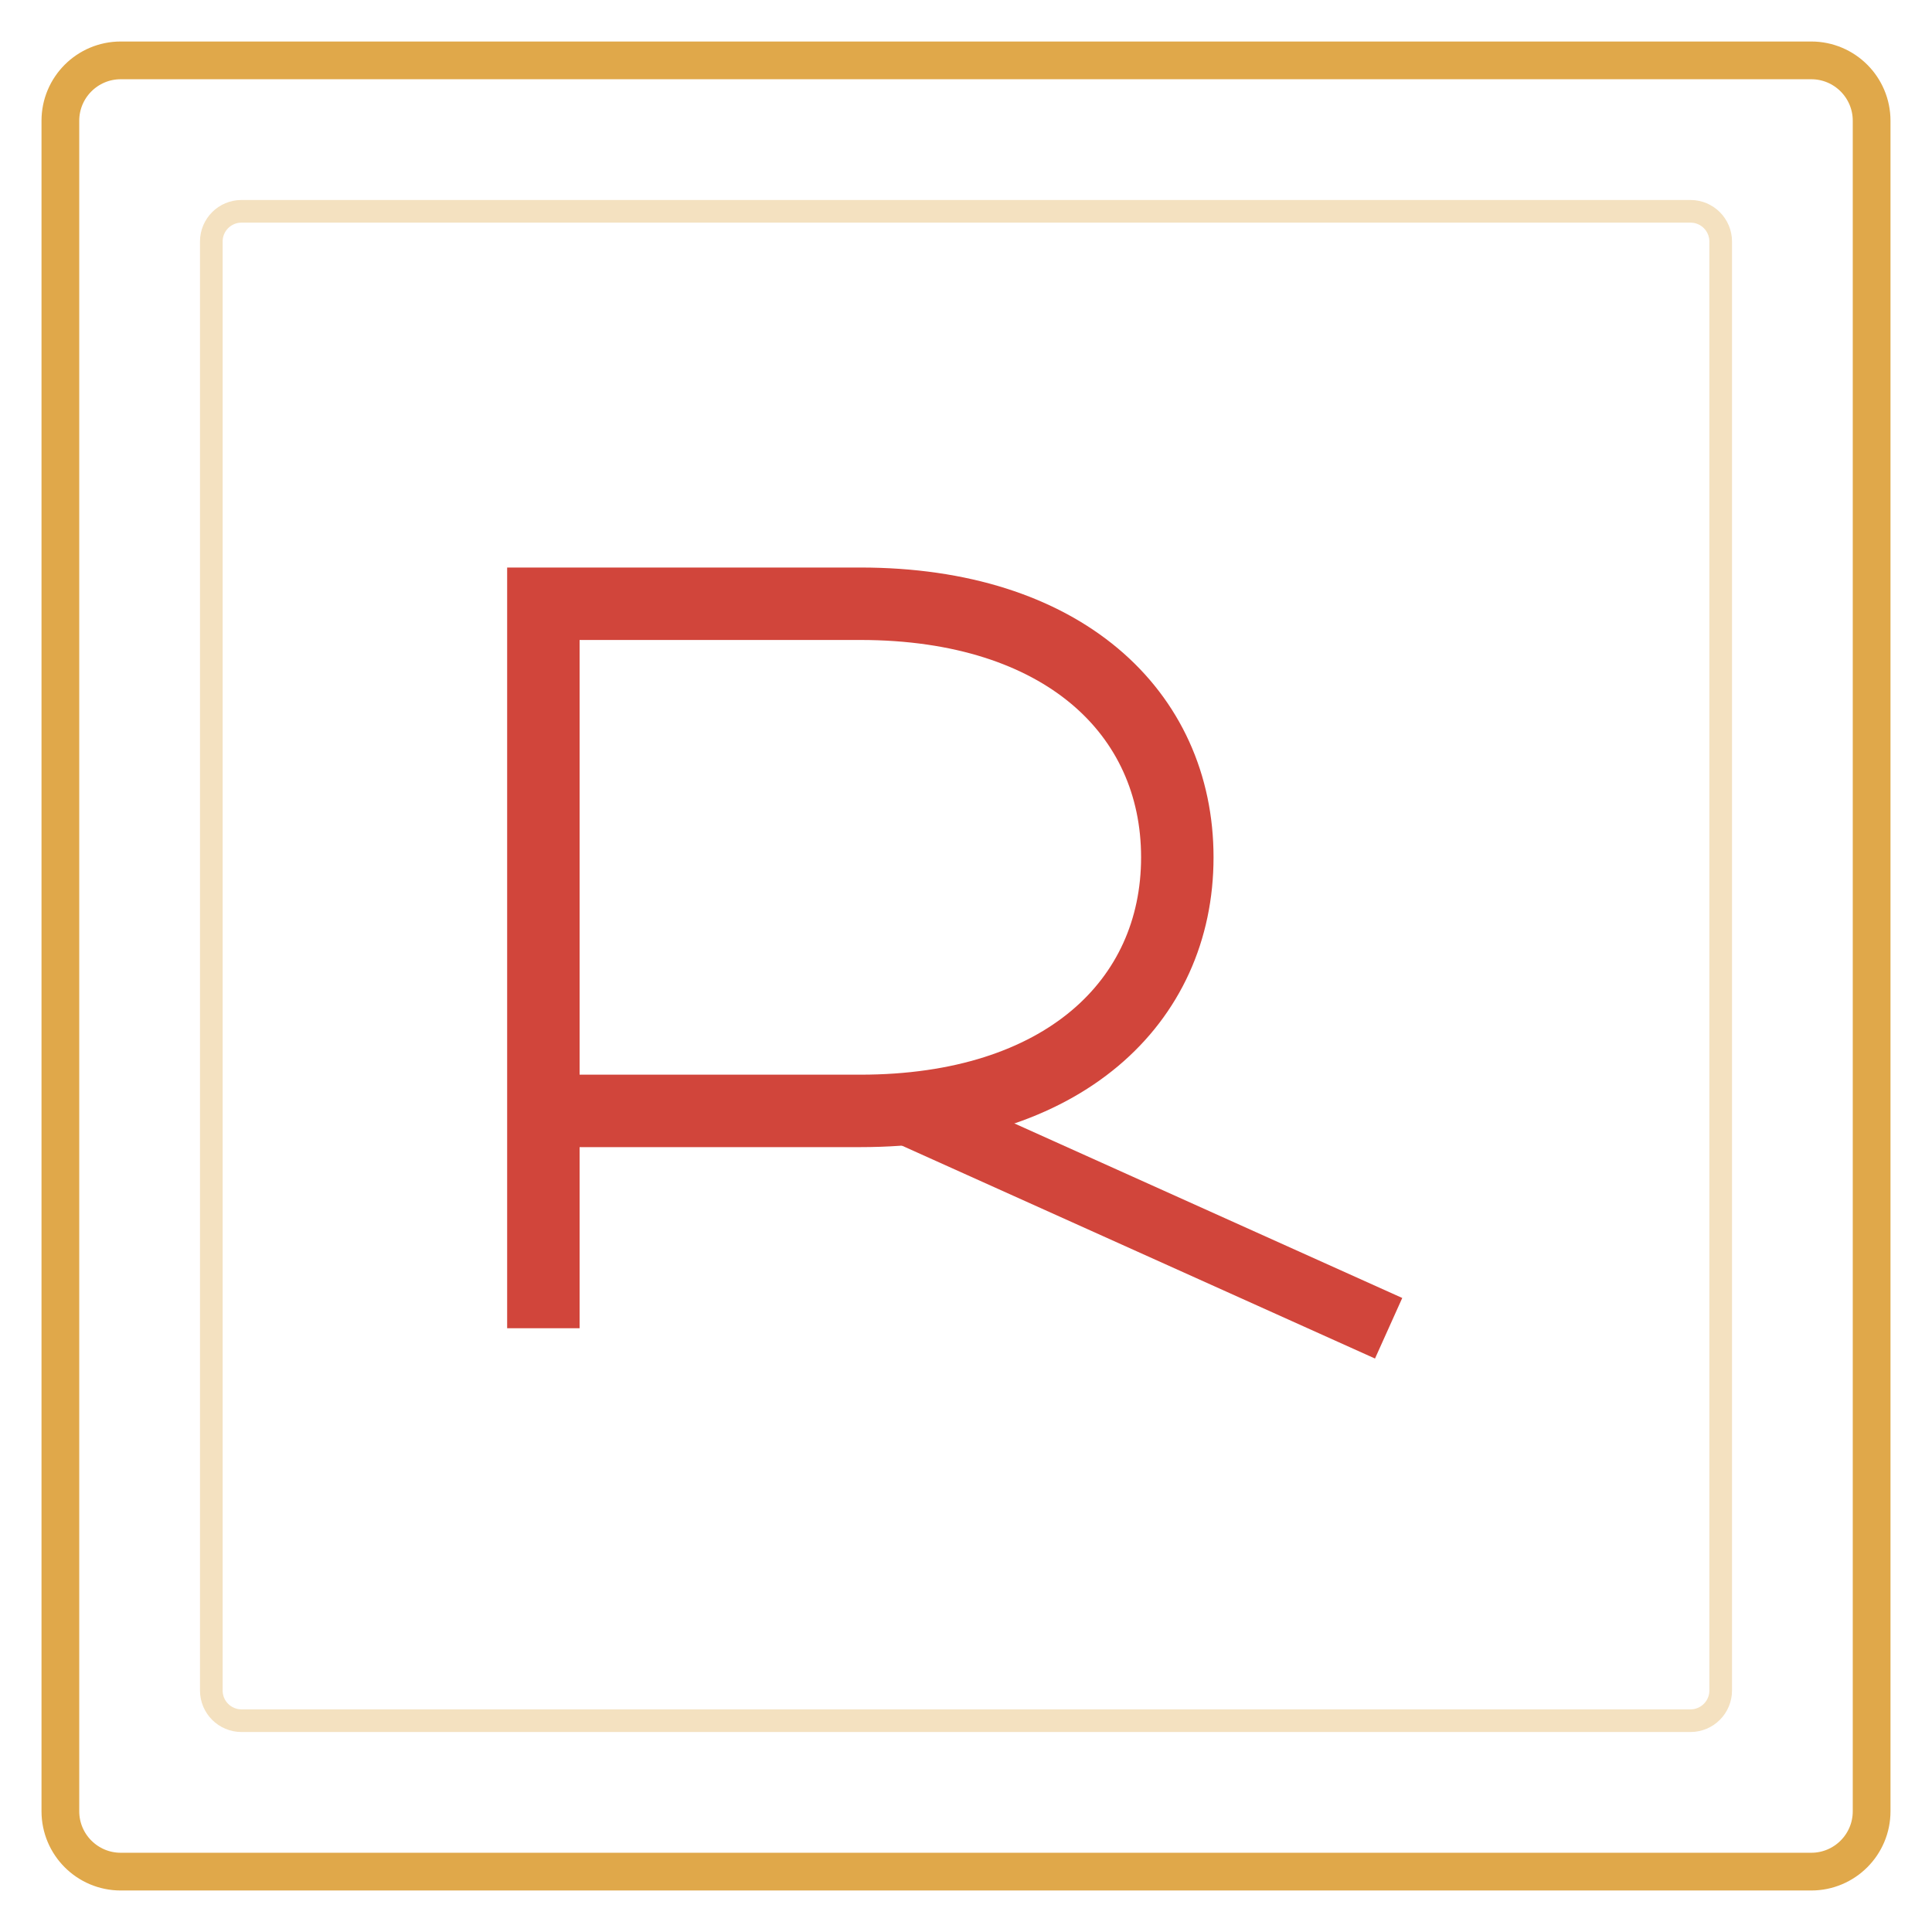
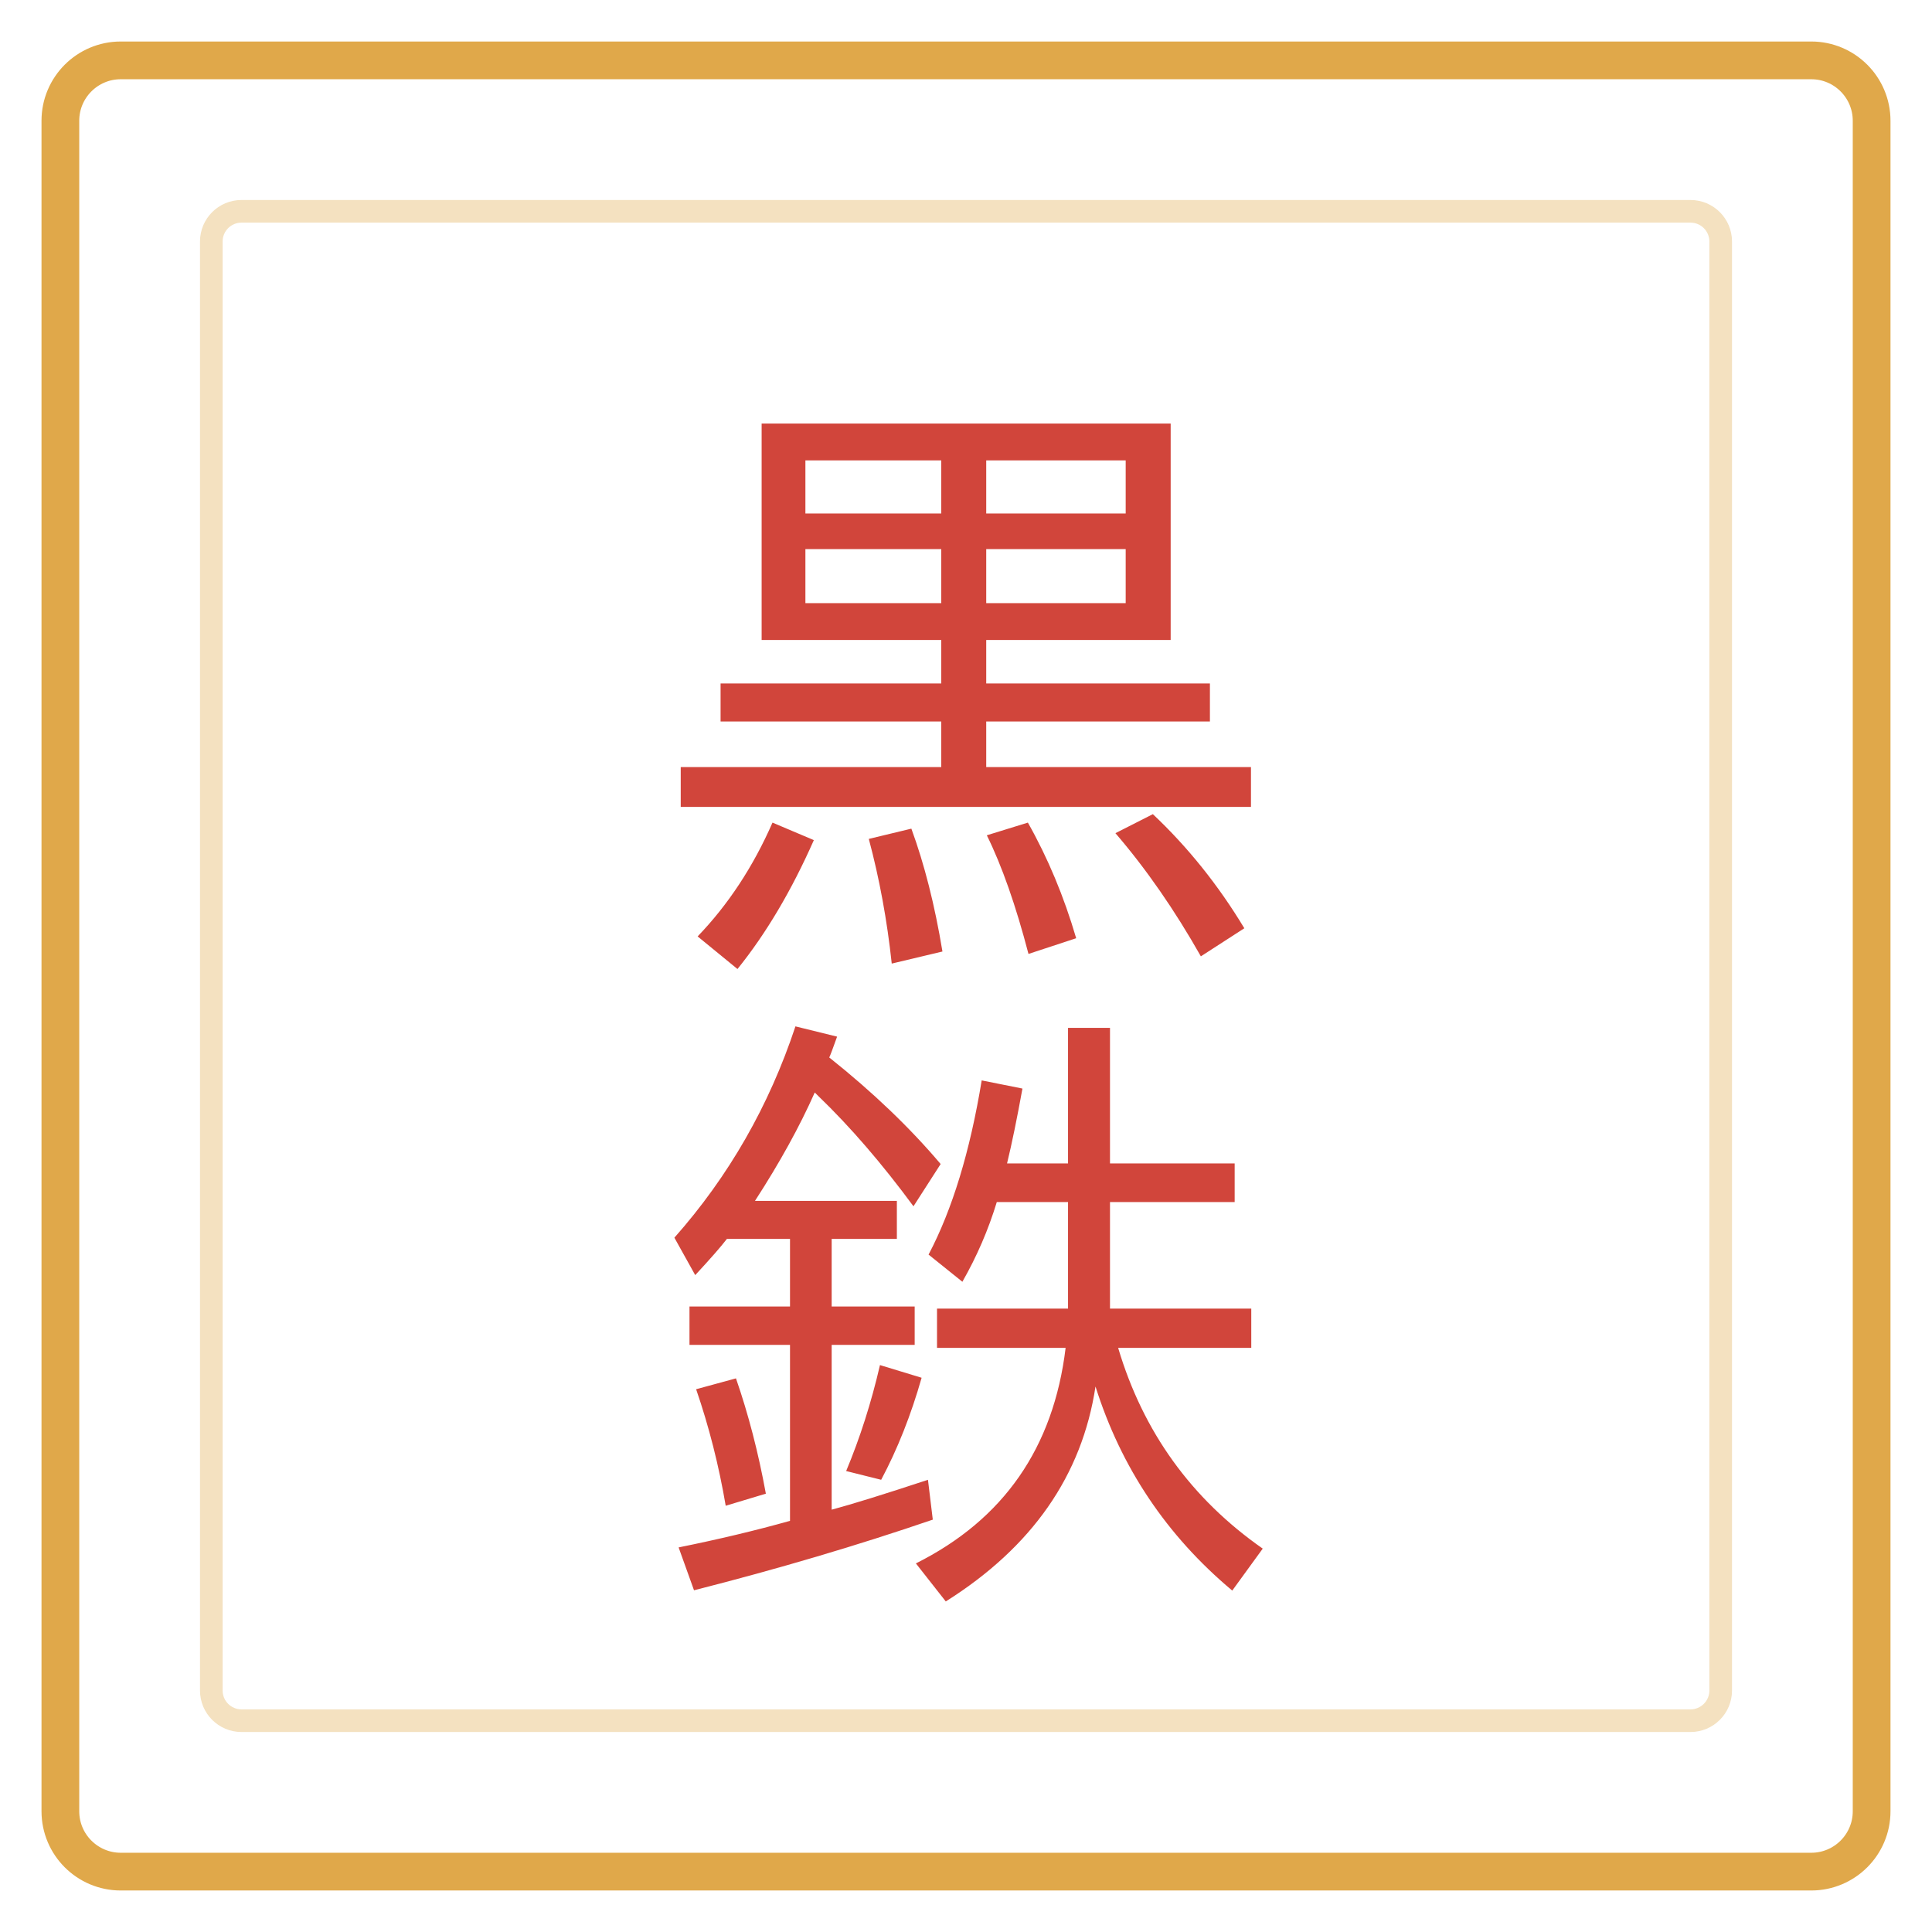
<svg xmlns="http://www.w3.org/2000/svg" viewBox="0 0 64 64" fill="none" role="img" aria-label="Kurogane">
  <rect x="2" y="2" width="60" height="60" rx="2" stroke="#e0a84a" stroke-width="1.25" />
  <rect x="7" y="7" width="50" height="50" rx="1" stroke="#e0a84a" stroke-opacity="0.35" stroke-width="0.75" />
-   <path d="M18 44 V20 H28.5 C35.2 20 39 23.6 39 28.4 C39 33.2 35.2 36.8 28.5 36.8 H18" stroke="#d1453b" stroke-width="2.4" stroke-linejoin="miter" />
-   <path d="M18 36.8 H30 L46 44" stroke="#d1453b" stroke-width="2.2" />
+   <path fill="#d1453b" d="M38.78 14.03V21.2H32.67V22.64H40.08V23.9H32.67V25.41H41.44V26.73H22.55V25.41H31.18V23.9H23.87V22.64H31.18V21.2H25.23V14.03ZM26.68 15.25V17.01H31.18V15.25ZM26.68 18.19V19.98H31.18V18.19ZM37.29 19.98V18.19H32.67V19.98ZM37.29 17.01V15.25H32.67V17.01ZM23.11 31.02Q24.63 29.44 25.59 27.25L26.96 27.83Q25.85 30.34 24.43 32.1ZM29.54 31.92Q29.31 29.77 28.78 27.79L30.19 27.45Q30.84 29.22 31.22 31.52ZM34.07 31.6Q33.44 29.19 32.69 27.67L34.05 27.25Q35.04 29 35.65 31.08ZM39.78 31.68Q38.48 29.38 36.95 27.6L38.19 26.97Q39.93 28.61 41.22 30.75ZM35.38 38.54V34.05H36.77V38.54H40.9V39.82H36.77V43.35H41.45V44.65H37.04Q38.28 48.82 41.83 51.3L40.82 52.69Q37.56 49.96 36.29 45.93Q35.62 50.35 31.33 53.05L30.34 51.79Q34.7 49.61 35.3 44.65H31.04V43.35H35.38V43.2V39.82H33.02Q32.6 41.2 31.88 42.46L30.76 41.56Q31.94 39.32 32.52 35.79L33.87 36.06Q33.6 37.55 33.36 38.54ZM25.01 39.78H29.71V41.04H27.55V43.28H30.3V44.55H27.55V50.01Q28.56 49.74 30.74 49.02L30.9 50.34Q27.16 51.62 22.99 52.68L22.48 51.26Q24.46 50.86 26.17 50.38V44.55H22.84V43.28H26.17V41.04H24.08Q23.79 41.42 23.03 42.24L22.34 41Q25.04 37.95 26.35 34L27.73 34.34Q27.52 34.93 27.47 35.03Q29.63 36.75 31.16 38.56L30.26 39.96Q28.69 37.83 27.11 36.31L26.99 36.19Q26.24 37.88 25.01 39.78ZM24.04 49.88Q23.7 47.88 23.06 46.02L24.38 45.66Q25 47.45 25.37 49.48ZM28.03 48.73Q28.72 47.08 29.15 45.22L30.53 45.64Q30 47.5 29.19 49.02Z" />
</svg>
